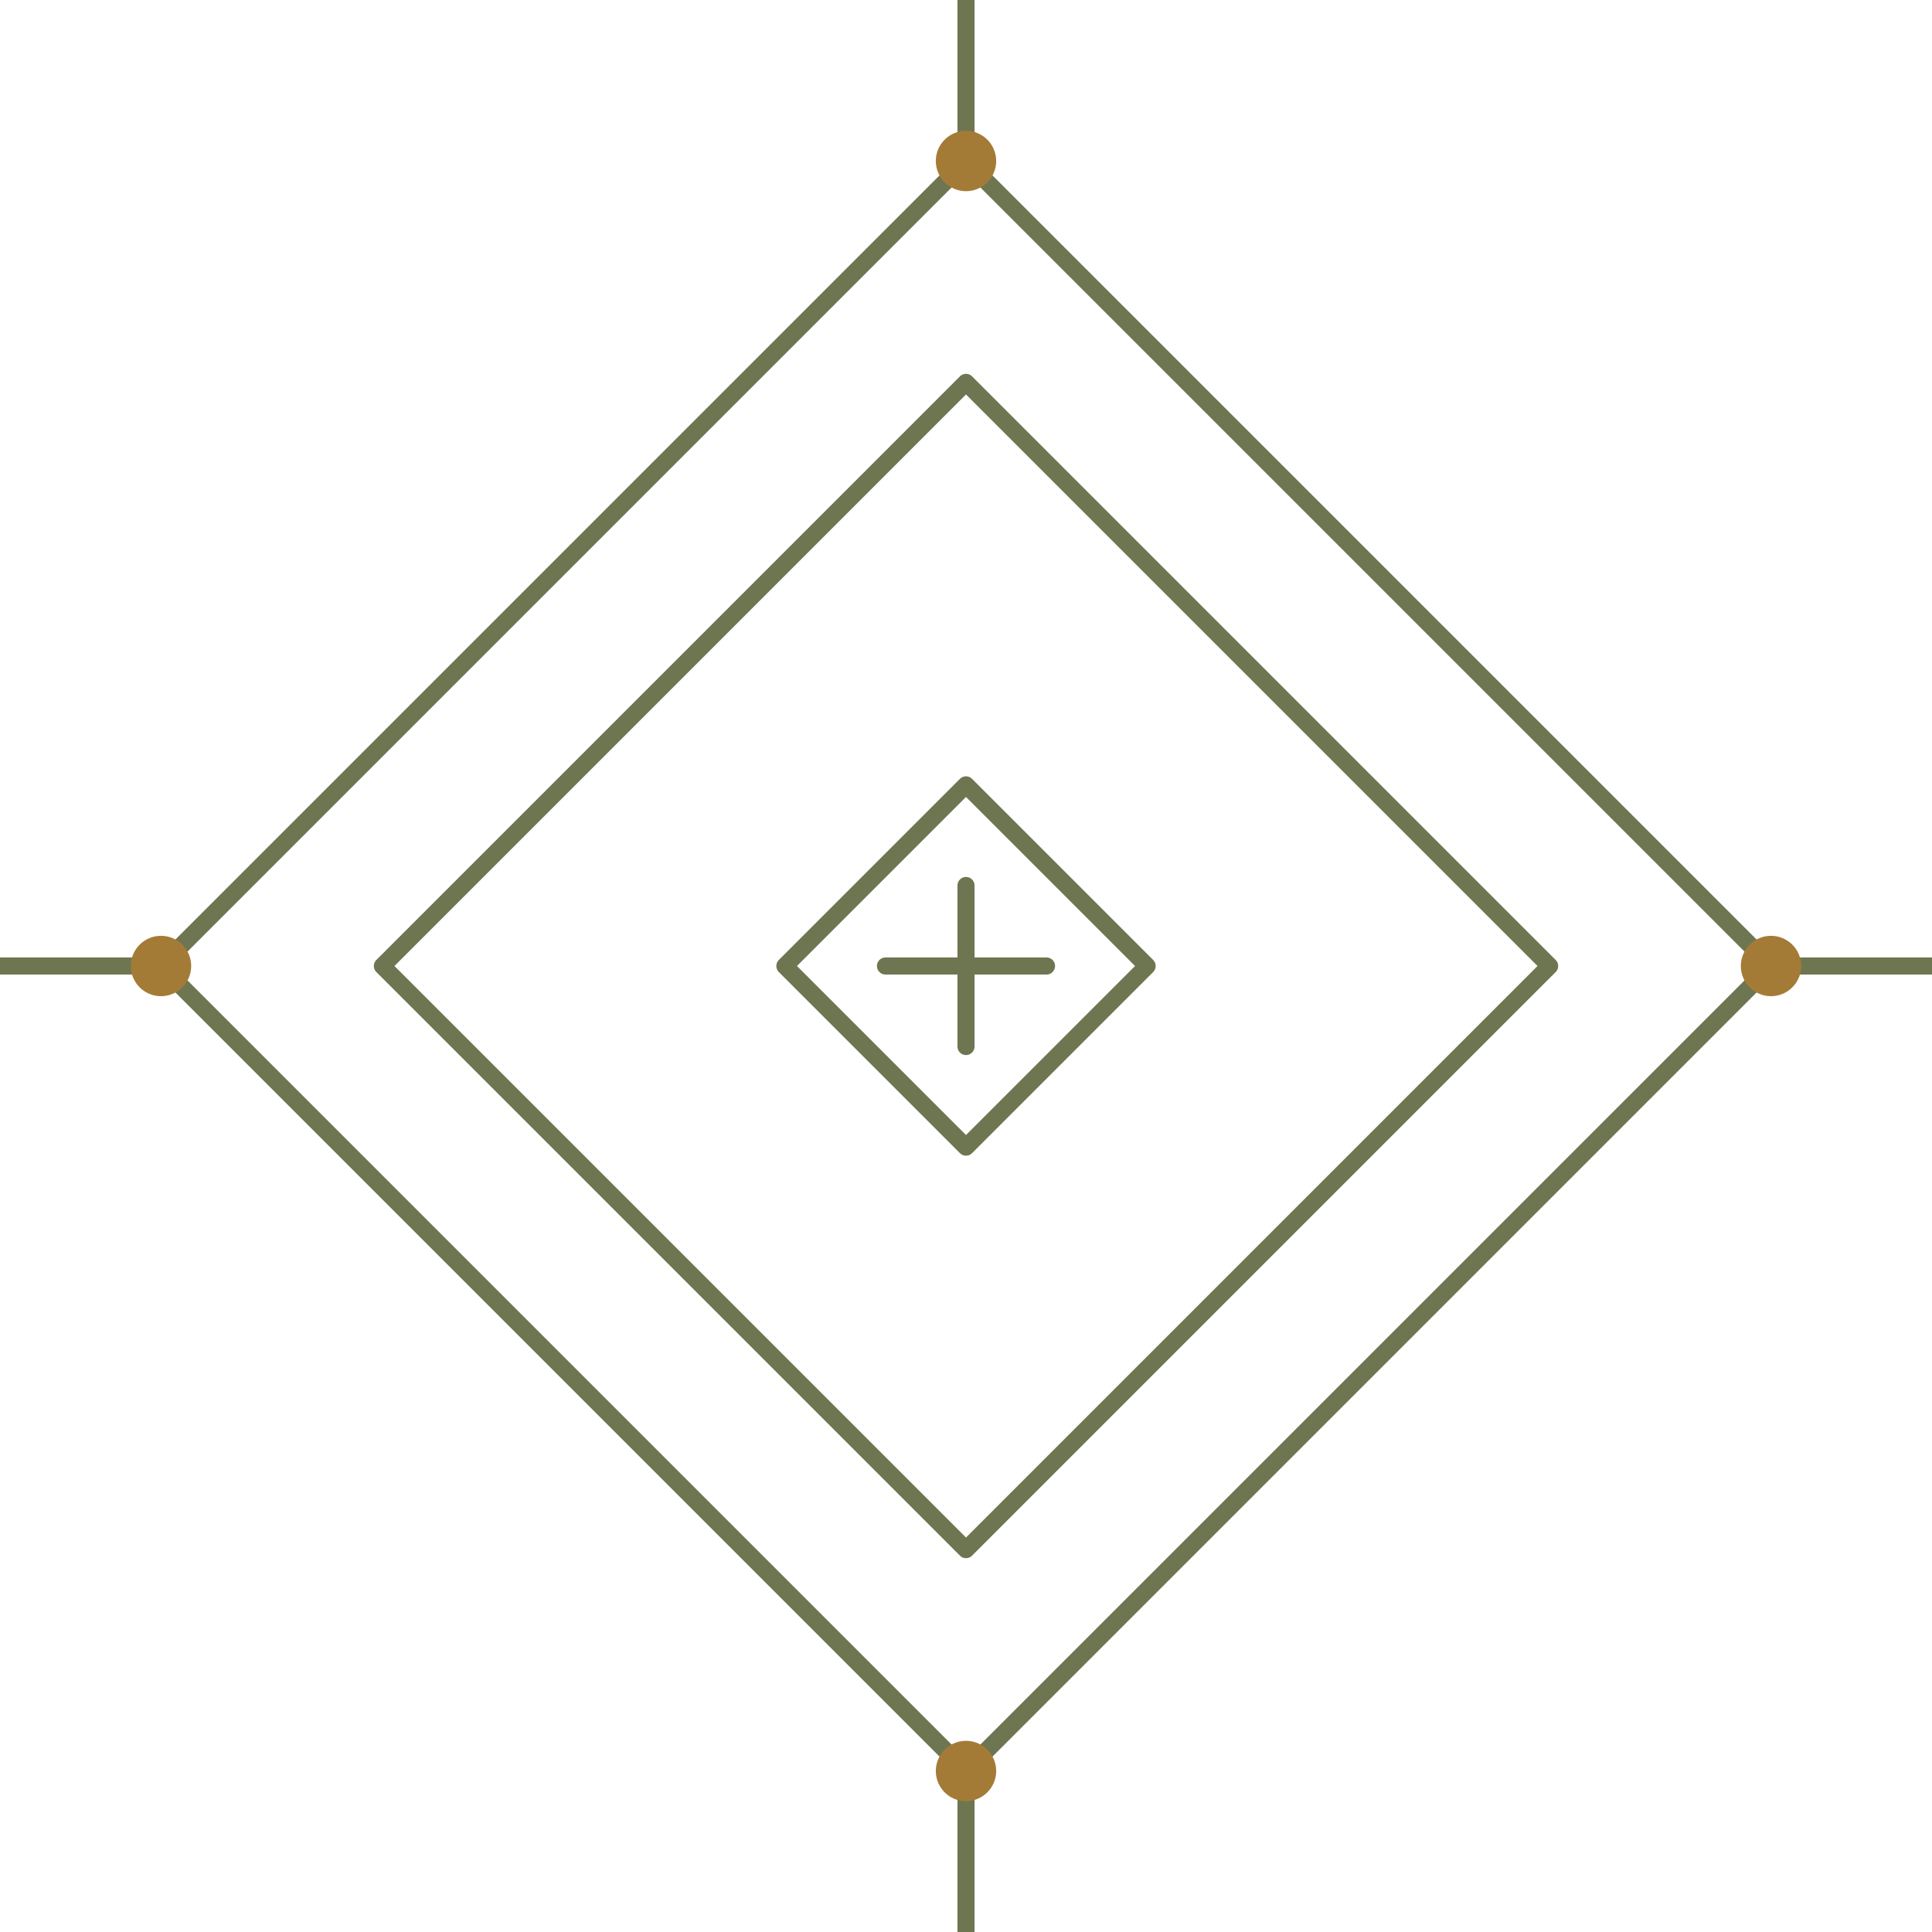
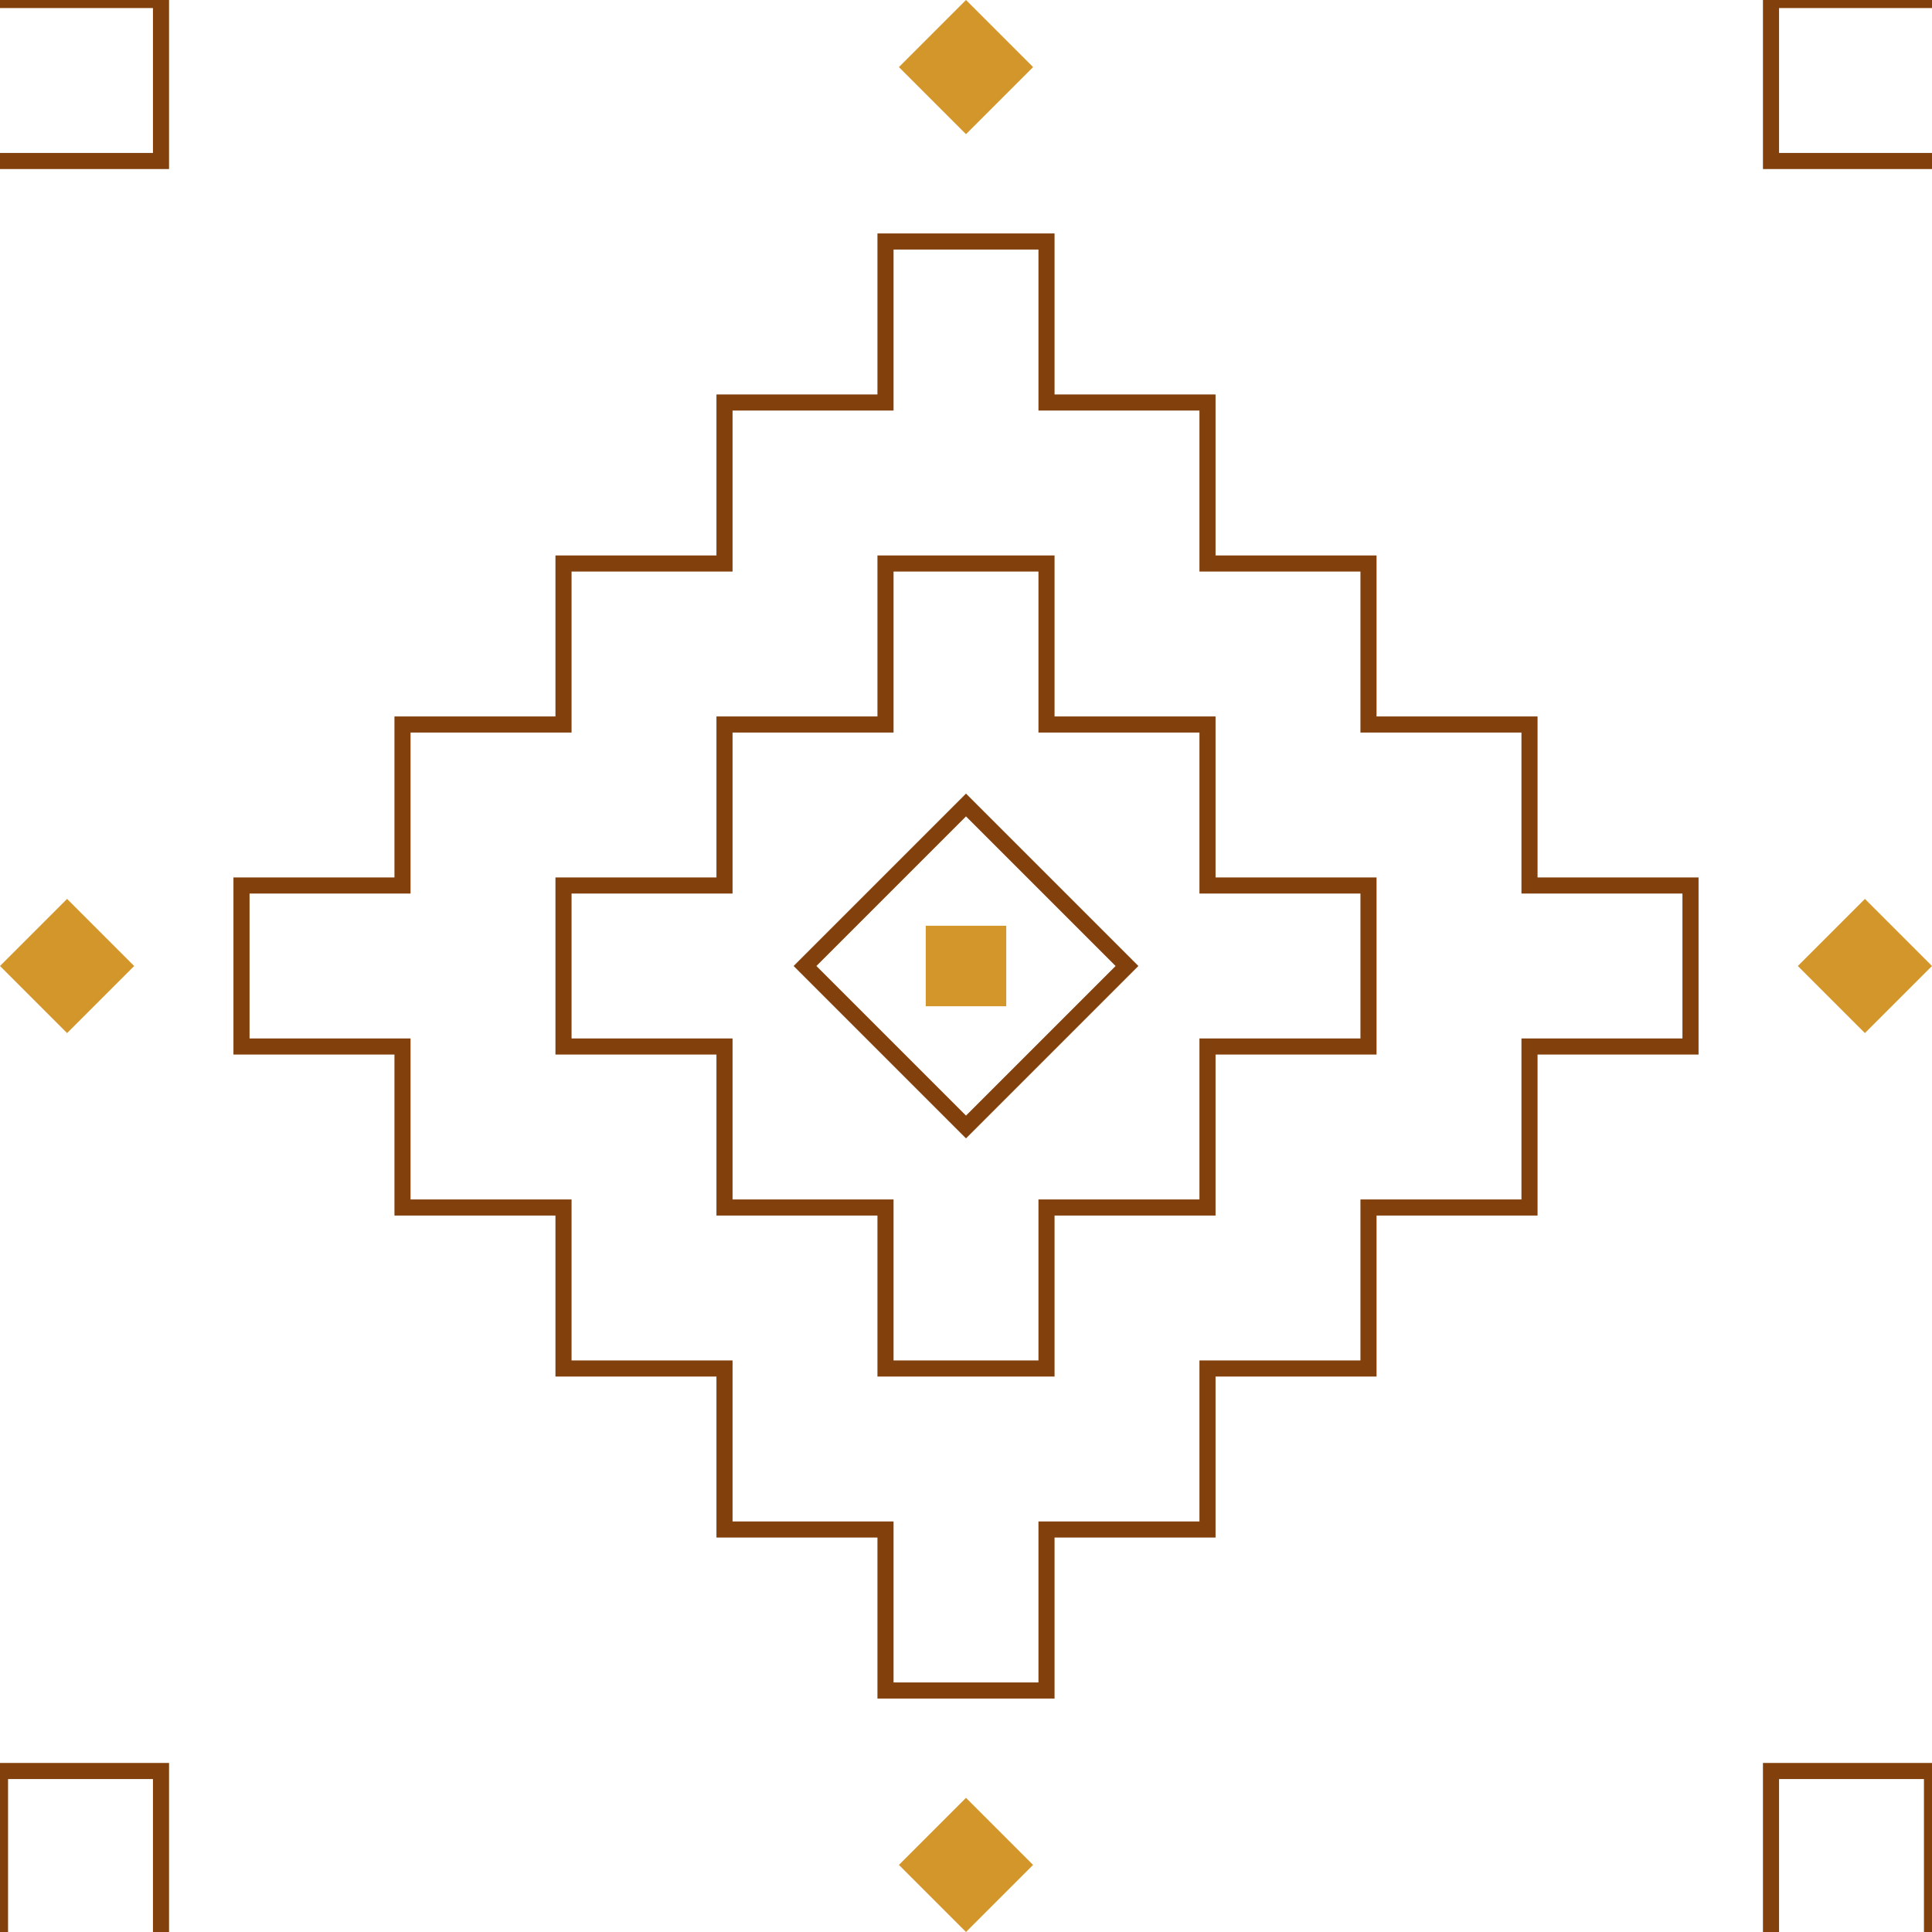
- <svg xmlns="http://www.w3.org/2000/svg" width="96" height="96" viewBox="0 0 96 96" fill="none">
-   <g stroke="#6E7651" stroke-width=".85" stroke-linecap="round" stroke-linejoin="round">
-     <path d="M48 8 88 48 48 88 8 48Z" />
-     <path d="m48 19 29 29-29 29-29-29Z" />
-     <path d="M48 0v8m48 40h-8M48 88v8M8 48H0" />
-     <path d="m48 39 9 9-9 9-9-9Z" />
-     <path d="M44 48h8m-4-4v8" />
+ <svg xmlns="http://www.w3.org/2000/svg" width="144" height="144" viewBox="0 0 144 144" fill="none">
+   <g stroke="#82400C" stroke-width="1.2" stroke-linejoin="miter">
+     <path d="M66 18h12v12h12v12h12v12h12v12h12v12h-12v12h-12v12H90v12H78v12H66v-12H54v-12H42V90H30V78H18V66h12V54h12V42h12V30h12Z" />
+     <path d="M66 42h12v12h12v12h12v12H90v12H78v12H66V90H54V78H42V66h12V54h12Z" />
+     <path d="m72 60 12 12-12 12-12-12Z" />
+     <path d="M0 0h12v12H0m144-12h-12v12h12M0 144v-12h12v12m132 0v-12h-12v12" />
  </g>
-   <g fill="#A47B36">
-     <circle cx="48" cy="8" r="1.5" />
-     <circle cx="88" cy="48" r="1.5" />
-     <circle cx="48" cy="88" r="1.5" />
-     <circle cx="8" cy="48" r="1.5" />
+   <g fill="#D3962B">
+     <path d="m72 0 5 5-5 5-5-5Zm0 134 5 5-5 5-5-5ZM0 72l5-5 5 5-5 5Zm134 0 5-5 5 5-5 5Z" />
+     <path d="M69 69h6v6h-6Z" />
  </g>
</svg>
